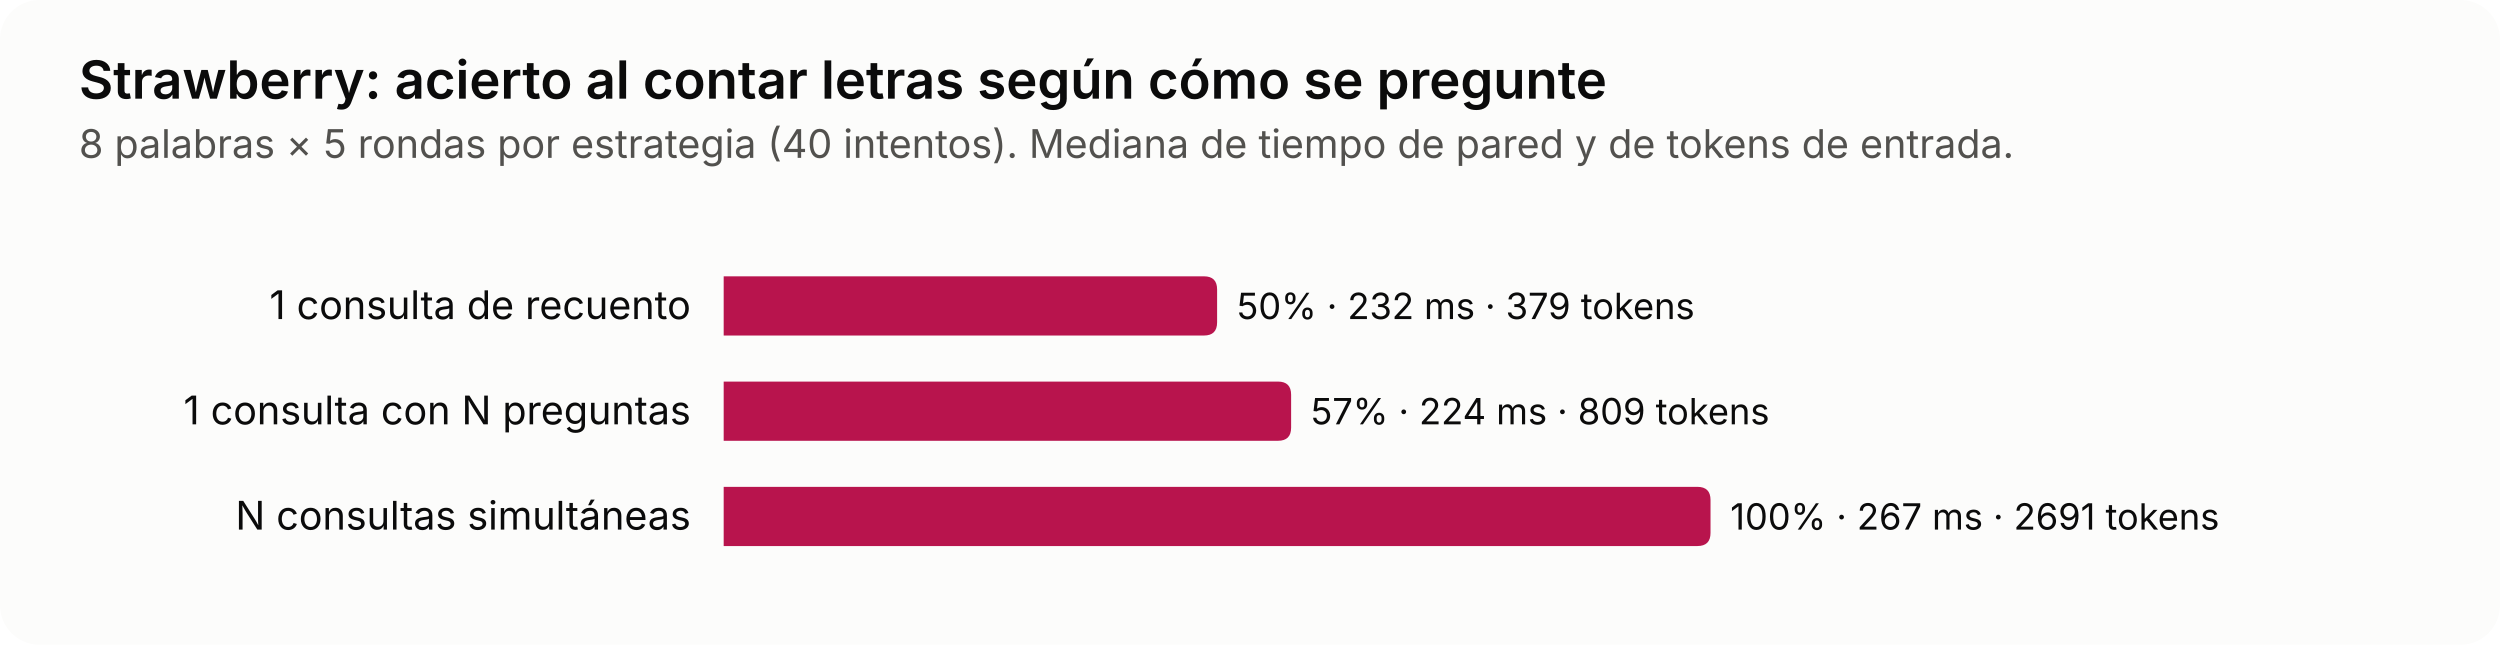
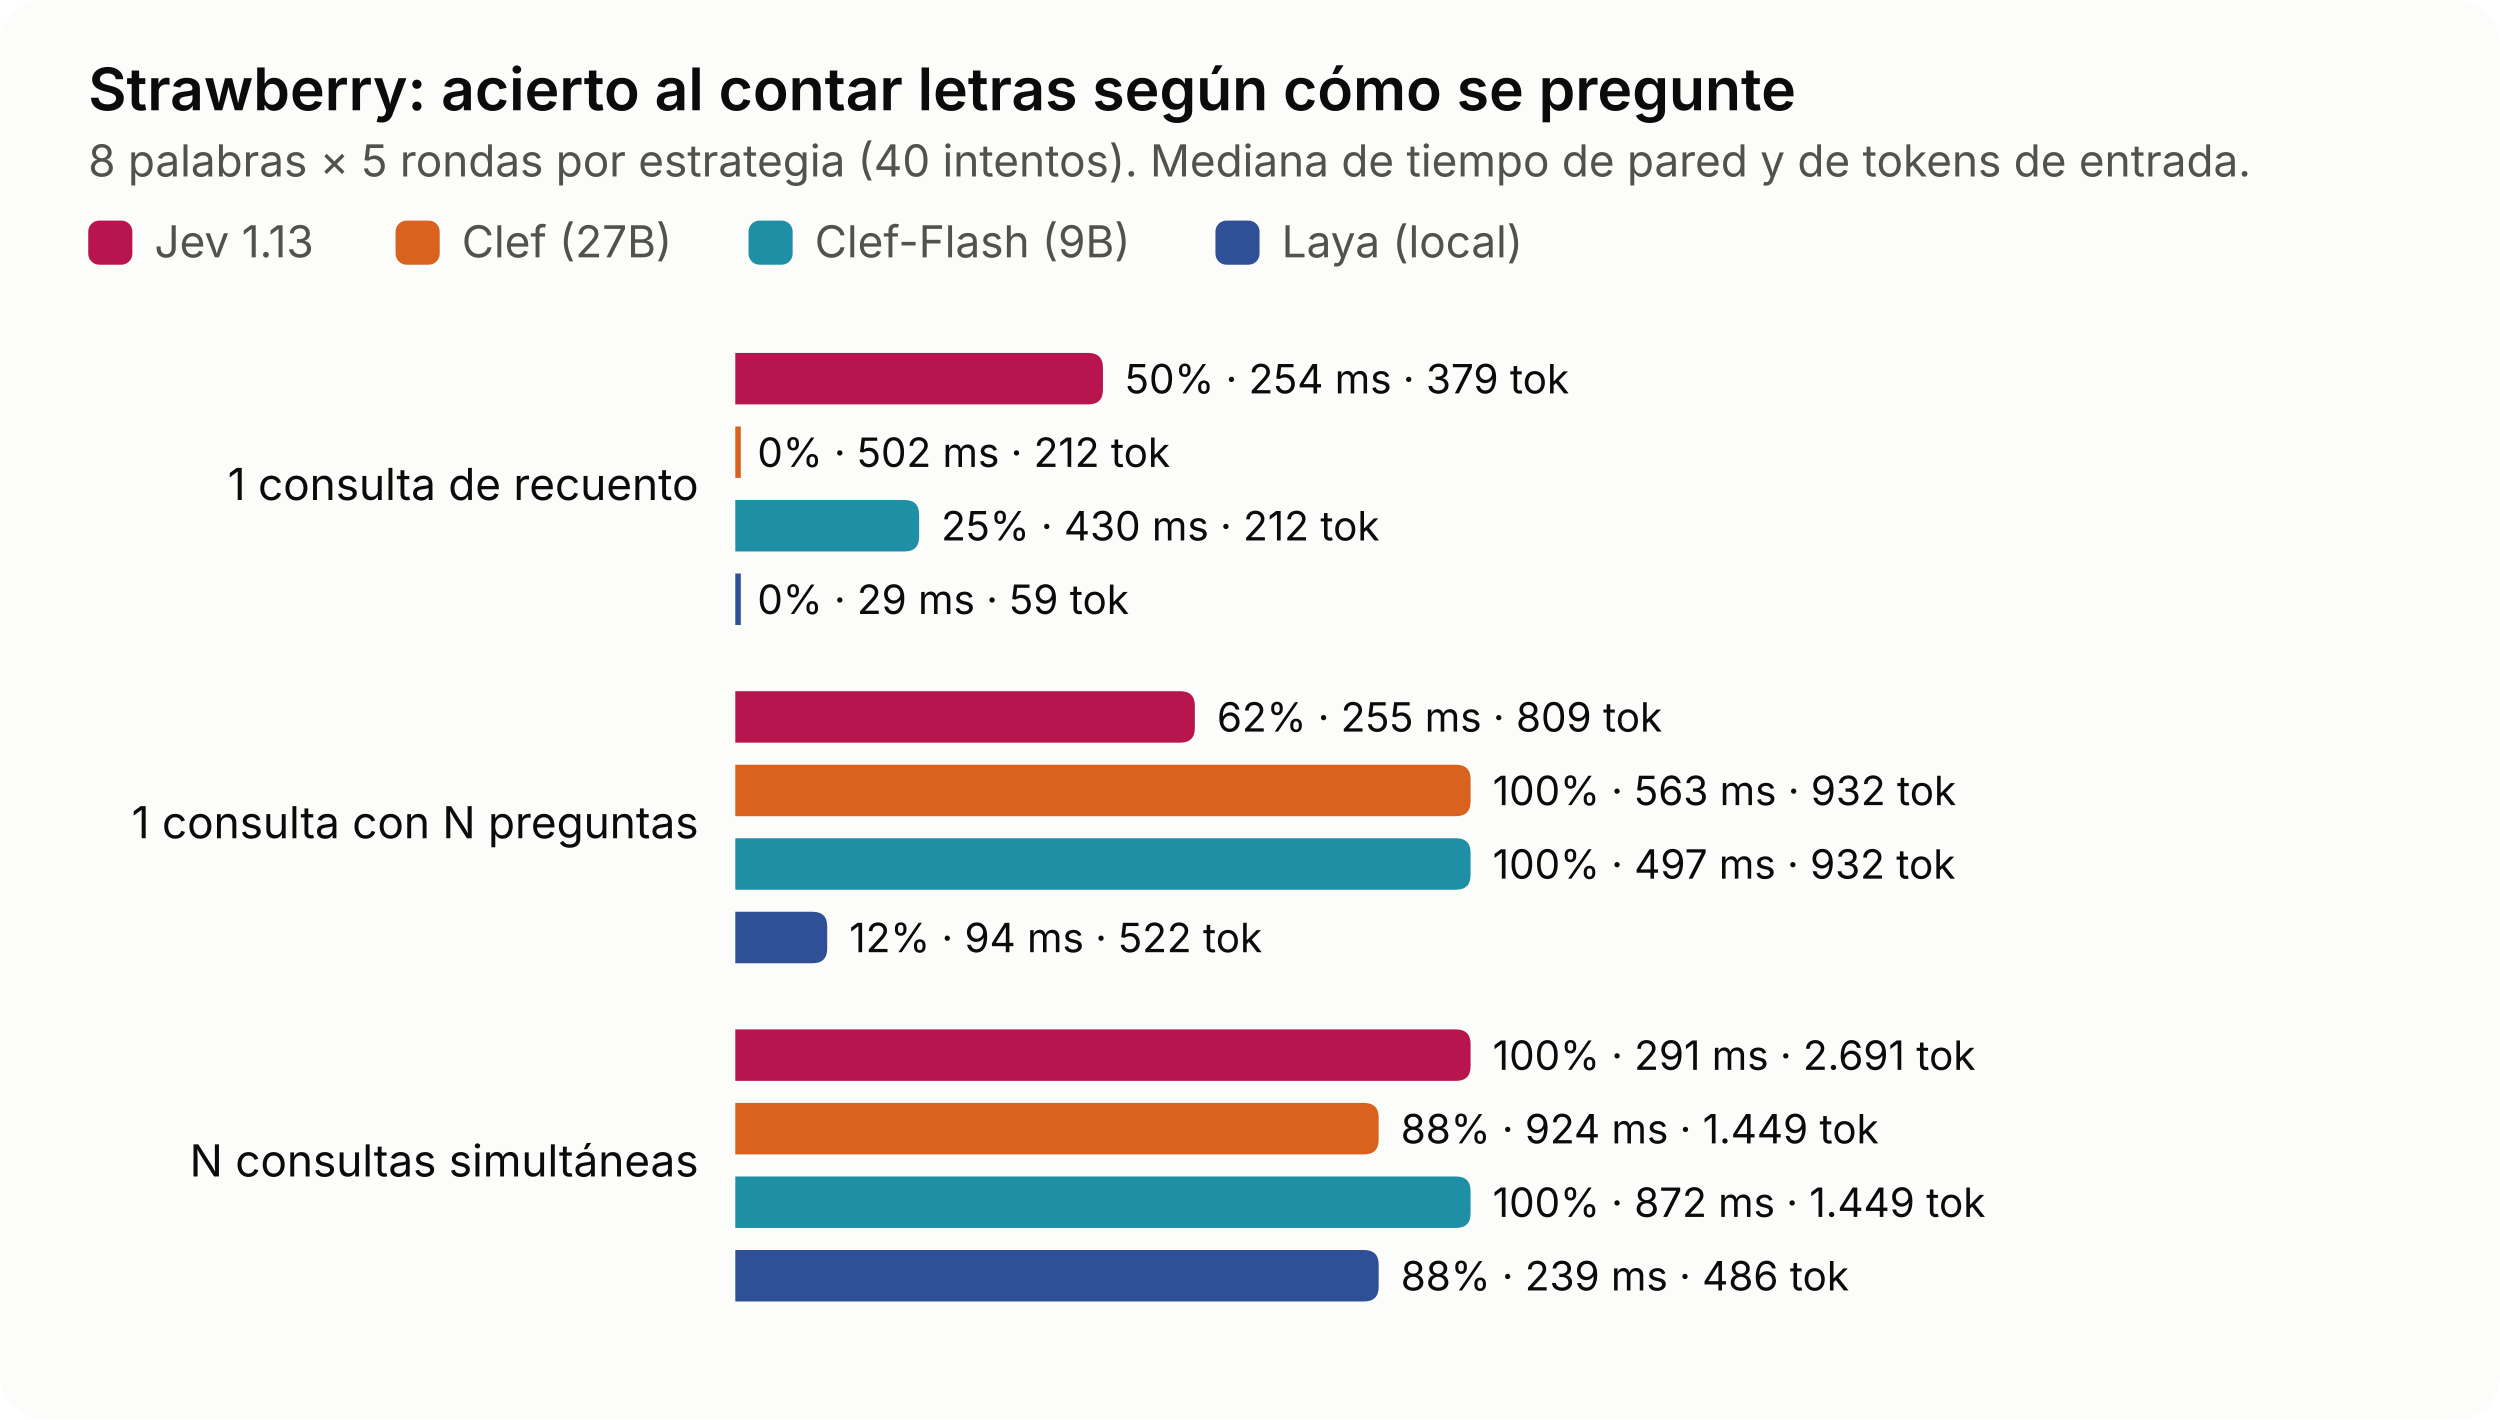
- <svg xmlns="http://www.w3.org/2000/svg" viewBox="0 0 760 196" width="760" height="196" font-family="Inter, 'Helvetica Neue', Arial, sans-serif" role="img" aria-label="Strawberry: acierto al contar letras según cómo se pregunte">
-   <rect width="760" height="196" rx="12" fill="#fcfcfb" />
+ <svg xmlns="http://www.w3.org/2000/svg" viewBox="0 0 680 386" width="680" height="386" font-family="Inter, 'Helvetica Neue', Arial, sans-serif" role="img" aria-label="Strawberry: acierto al contar letras según cómo se pregunte">
+   <rect width="680" height="386" rx="12" fill="#fcfcfb" />
  <text x="24" y="30" font-size="16" fill="#0b0b0b" text-anchor="start" font-weight="600">Strawberry: acierto al contar letras según cómo se pregunte</text>
  <text x="24" y="48" font-size="12" fill="#52514e" text-anchor="start" font-weight="400">8 palabras × 5 rondas por estrategia (40 intentos). Mediana de tiempo de pared y de tokens de entrada.</text>
-   <text x="210" y="97" font-size="12" fill="#0b0b0b" text-anchor="end" font-weight="400">1 consulta de recuento</text>
-   <path d="M220,84 H366 Q370,84 370,88 V98 Q370,102 366,102 H220 Z" fill="#B8144D" />
-   <text x="376" y="97" font-size="11" fill="#0b0b0b" text-anchor="start" font-weight="400">50% · 232 ms · 379 tokens</text>
-   <text x="210" y="129" font-size="12" fill="#0b0b0b" text-anchor="end" font-weight="400">1 consulta con N preguntas</text>
-   <path d="M220,116 H388.5 Q392.5,116 392.5,120 V130 Q392.5,134 388.5,134 H220 Z" fill="#B8144D" />
-   <text x="398.5" y="129" font-size="11" fill="#0b0b0b" text-anchor="start" font-weight="400">57% · 224 ms · 809 tokens</text>
-   <text x="210" y="161" font-size="12" fill="#0b0b0b" text-anchor="end" font-weight="400">N consultas simultáneas</text>
-   <path d="M220,148 H516 Q520,148 520,152 V162 Q520,166 516,166 H220 Z" fill="#B8144D" />
-   <text x="526" y="161" font-size="11" fill="#0b0b0b" text-anchor="start" font-weight="400">100% · 267 ms · 2691 tokens</text>
+   <g transform="translate(24,60)">
+     <rect width="12" height="12" rx="3" fill="#B8144D" />
+     <text x="18" y="10" font-size="12" fill="#52514e" text-anchor="start" font-weight="400">Jev 1.13</text>
+   </g>
+   <g transform="translate(107.6,60)">
+     <rect width="12" height="12" rx="3" fill="#D9631E" />
+     <text x="18" y="10" font-size="12" fill="#52514e" text-anchor="start" font-weight="400">Clef (27B)</text>
+   </g>
+   <g transform="translate(203.6,60)">
+     <rect width="12" height="12" rx="3" fill="#1F8FA6" />
+     <text x="18" y="10" font-size="12" fill="#52514e" text-anchor="start" font-weight="400">Clef-Flash (9B)</text>
+   </g>
+   <g transform="translate(330.6,60)">
+     <rect width="12" height="12" rx="3" fill="#2F4F96" />
+     <text x="18" y="10" font-size="12" fill="#52514e" text-anchor="start" font-weight="400">Laya (local)</text>
+   </g>
+   <text x="190" y="136" font-size="12" fill="#0b0b0b" text-anchor="end" font-weight="400">1 consulta de recuento</text>
+   <path d="M200,96 H296 Q300,96 300,100 V106 Q300,110 296,110 H200 Z" fill="#B8144D" />
+   <text x="306" y="107" font-size="11" fill="#0b0b0b" text-anchor="start" font-weight="400">50% · 254 ms · 379 tok</text>
+   <rect x="200" y="116" width="1.5" height="14" fill="#D9631E" />
+   <text x="206" y="127" font-size="11" fill="#0b0b0b" text-anchor="start" font-weight="400">0% · 502 ms · 212 tok</text>
+   <path d="M200,136 H246 Q250,136 250,140 V146 Q250,150 246,150 H200 Z" fill="#1F8FA6" />
+   <text x="256" y="147" font-size="11" fill="#0b0b0b" text-anchor="start" font-weight="400">25% · 430 ms · 212 tok</text>
+   <rect x="200" y="156" width="1.5" height="14" fill="#2F4F96" />
+   <text x="206" y="167" font-size="11" fill="#0b0b0b" text-anchor="start" font-weight="400">0% · 29 ms · 59 tok</text>
+   <text x="190" y="228" font-size="12" fill="#0b0b0b" text-anchor="end" font-weight="400">1 consulta con N preguntas</text>
+   <path d="M200,188 H321 Q325,188 325,192 V198 Q325,202 321,202 H200 Z" fill="#B8144D" />
+   <text x="331" y="199" font-size="11" fill="#0b0b0b" text-anchor="start" font-weight="400">62% · 255 ms · 809 tok</text>
+   <path d="M200,208 H396 Q400,208 400,212 V218 Q400,222 396,222 H200 Z" fill="#D9631E" />
+   <text x="406" y="219" font-size="11" fill="#0b0b0b" text-anchor="start" font-weight="400">100% · 563 ms · 932 tok</text>
+   <path d="M200,228 H396 Q400,228 400,232 V238 Q400,242 396,242 H200 Z" fill="#1F8FA6" />
+   <text x="406" y="239" font-size="11" fill="#0b0b0b" text-anchor="start" font-weight="400">100% · 497 ms · 932 tok</text>
+   <path d="M200,248 H221 Q225,248 225,252 V258 Q225,262 221,262 H200 Z" fill="#2F4F96" />
+   <text x="231" y="259" font-size="11" fill="#0b0b0b" text-anchor="start" font-weight="400">12% · 94 ms · 522 tok</text>
+   <text x="190" y="320" font-size="12" fill="#0b0b0b" text-anchor="end" font-weight="400">N consultas simultáneas</text>
+   <path d="M200,280 H396 Q400,280 400,284 V290 Q400,294 396,294 H200 Z" fill="#B8144D" />
+   <text x="406" y="291" font-size="11" fill="#0b0b0b" text-anchor="start" font-weight="400">100% · 291 ms · 2.691 tok</text>
+   <path d="M200,300 H371 Q375,300 375,304 V310 Q375,314 371,314 H200 Z" fill="#D9631E" />
+   <text x="381" y="311" font-size="11" fill="#0b0b0b" text-anchor="start" font-weight="400">88% · 924 ms · 1.449 tok</text>
+   <path d="M200,320 H396 Q400,320 400,324 V330 Q400,334 396,334 H200 Z" fill="#1F8FA6" />
+   <text x="406" y="331" font-size="11" fill="#0b0b0b" text-anchor="start" font-weight="400">100% · 872 ms · 1.449 tok</text>
+   <path d="M200,340 H371 Q375,340 375,344 V350 Q375,354 371,354 H200 Z" fill="#2F4F96" />
+   <text x="381" y="351" font-size="11" fill="#0b0b0b" text-anchor="start" font-weight="400">88% · 239 ms · 486 tok</text>
</svg>
